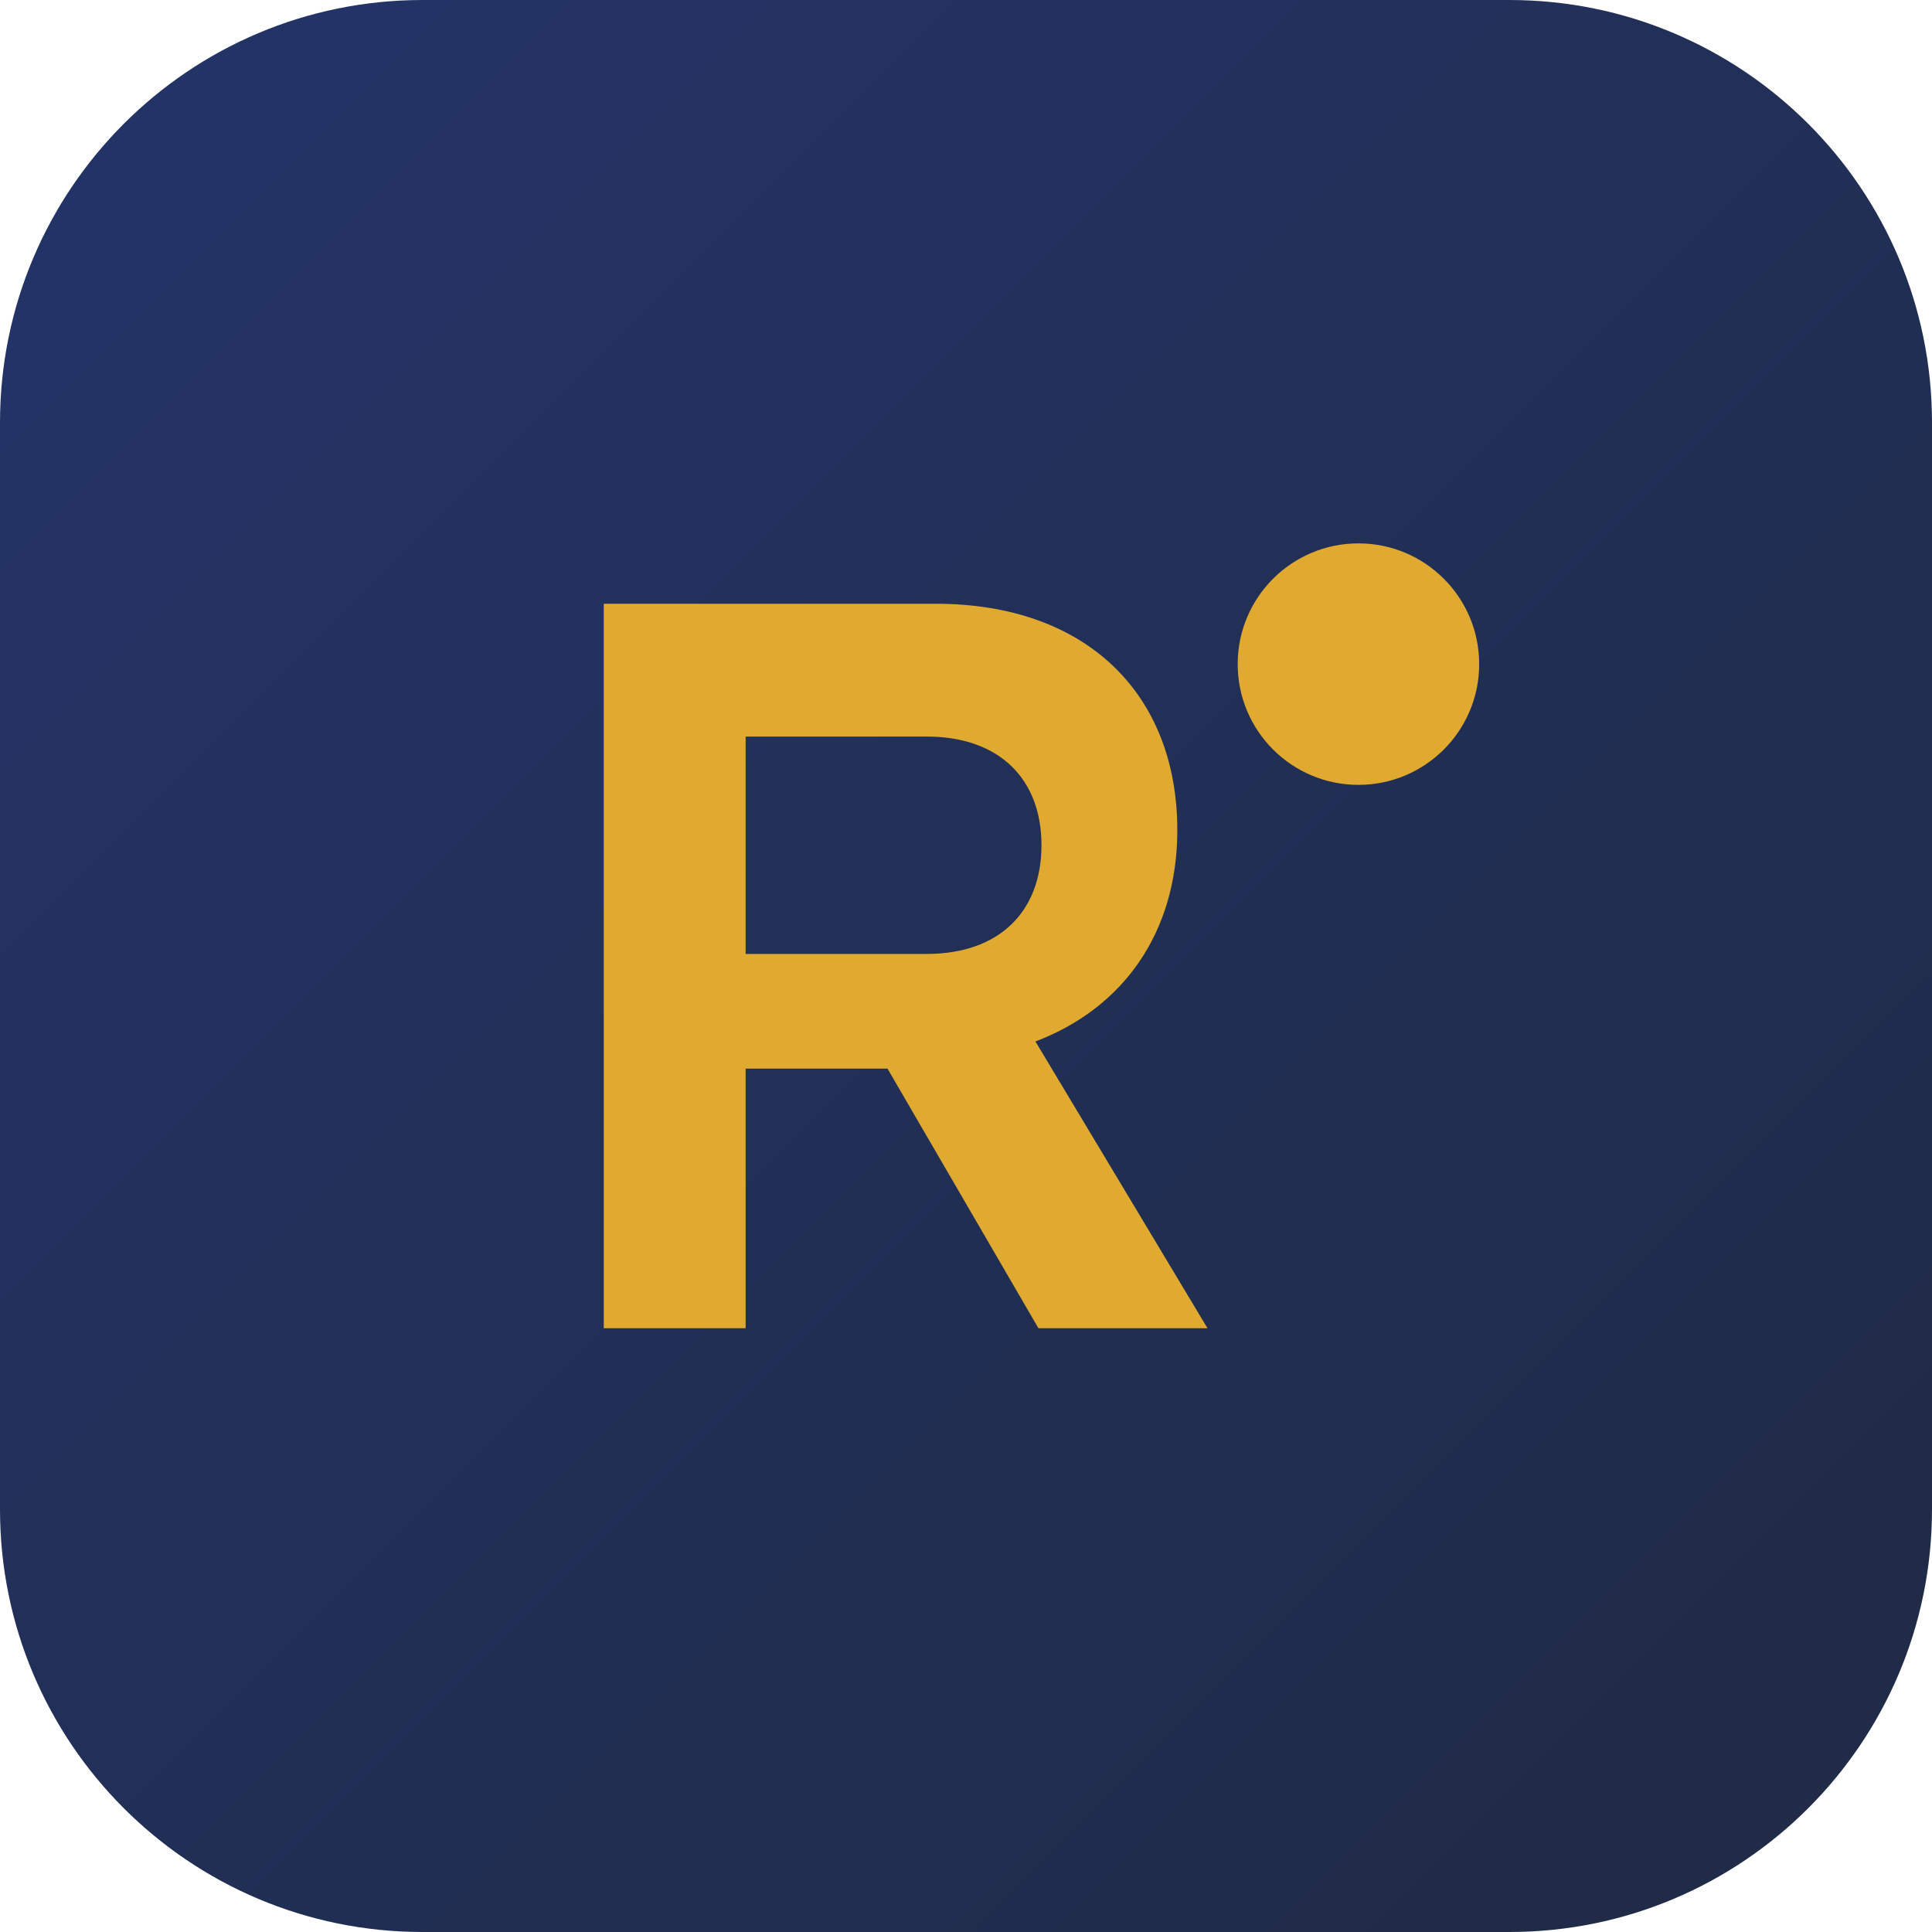
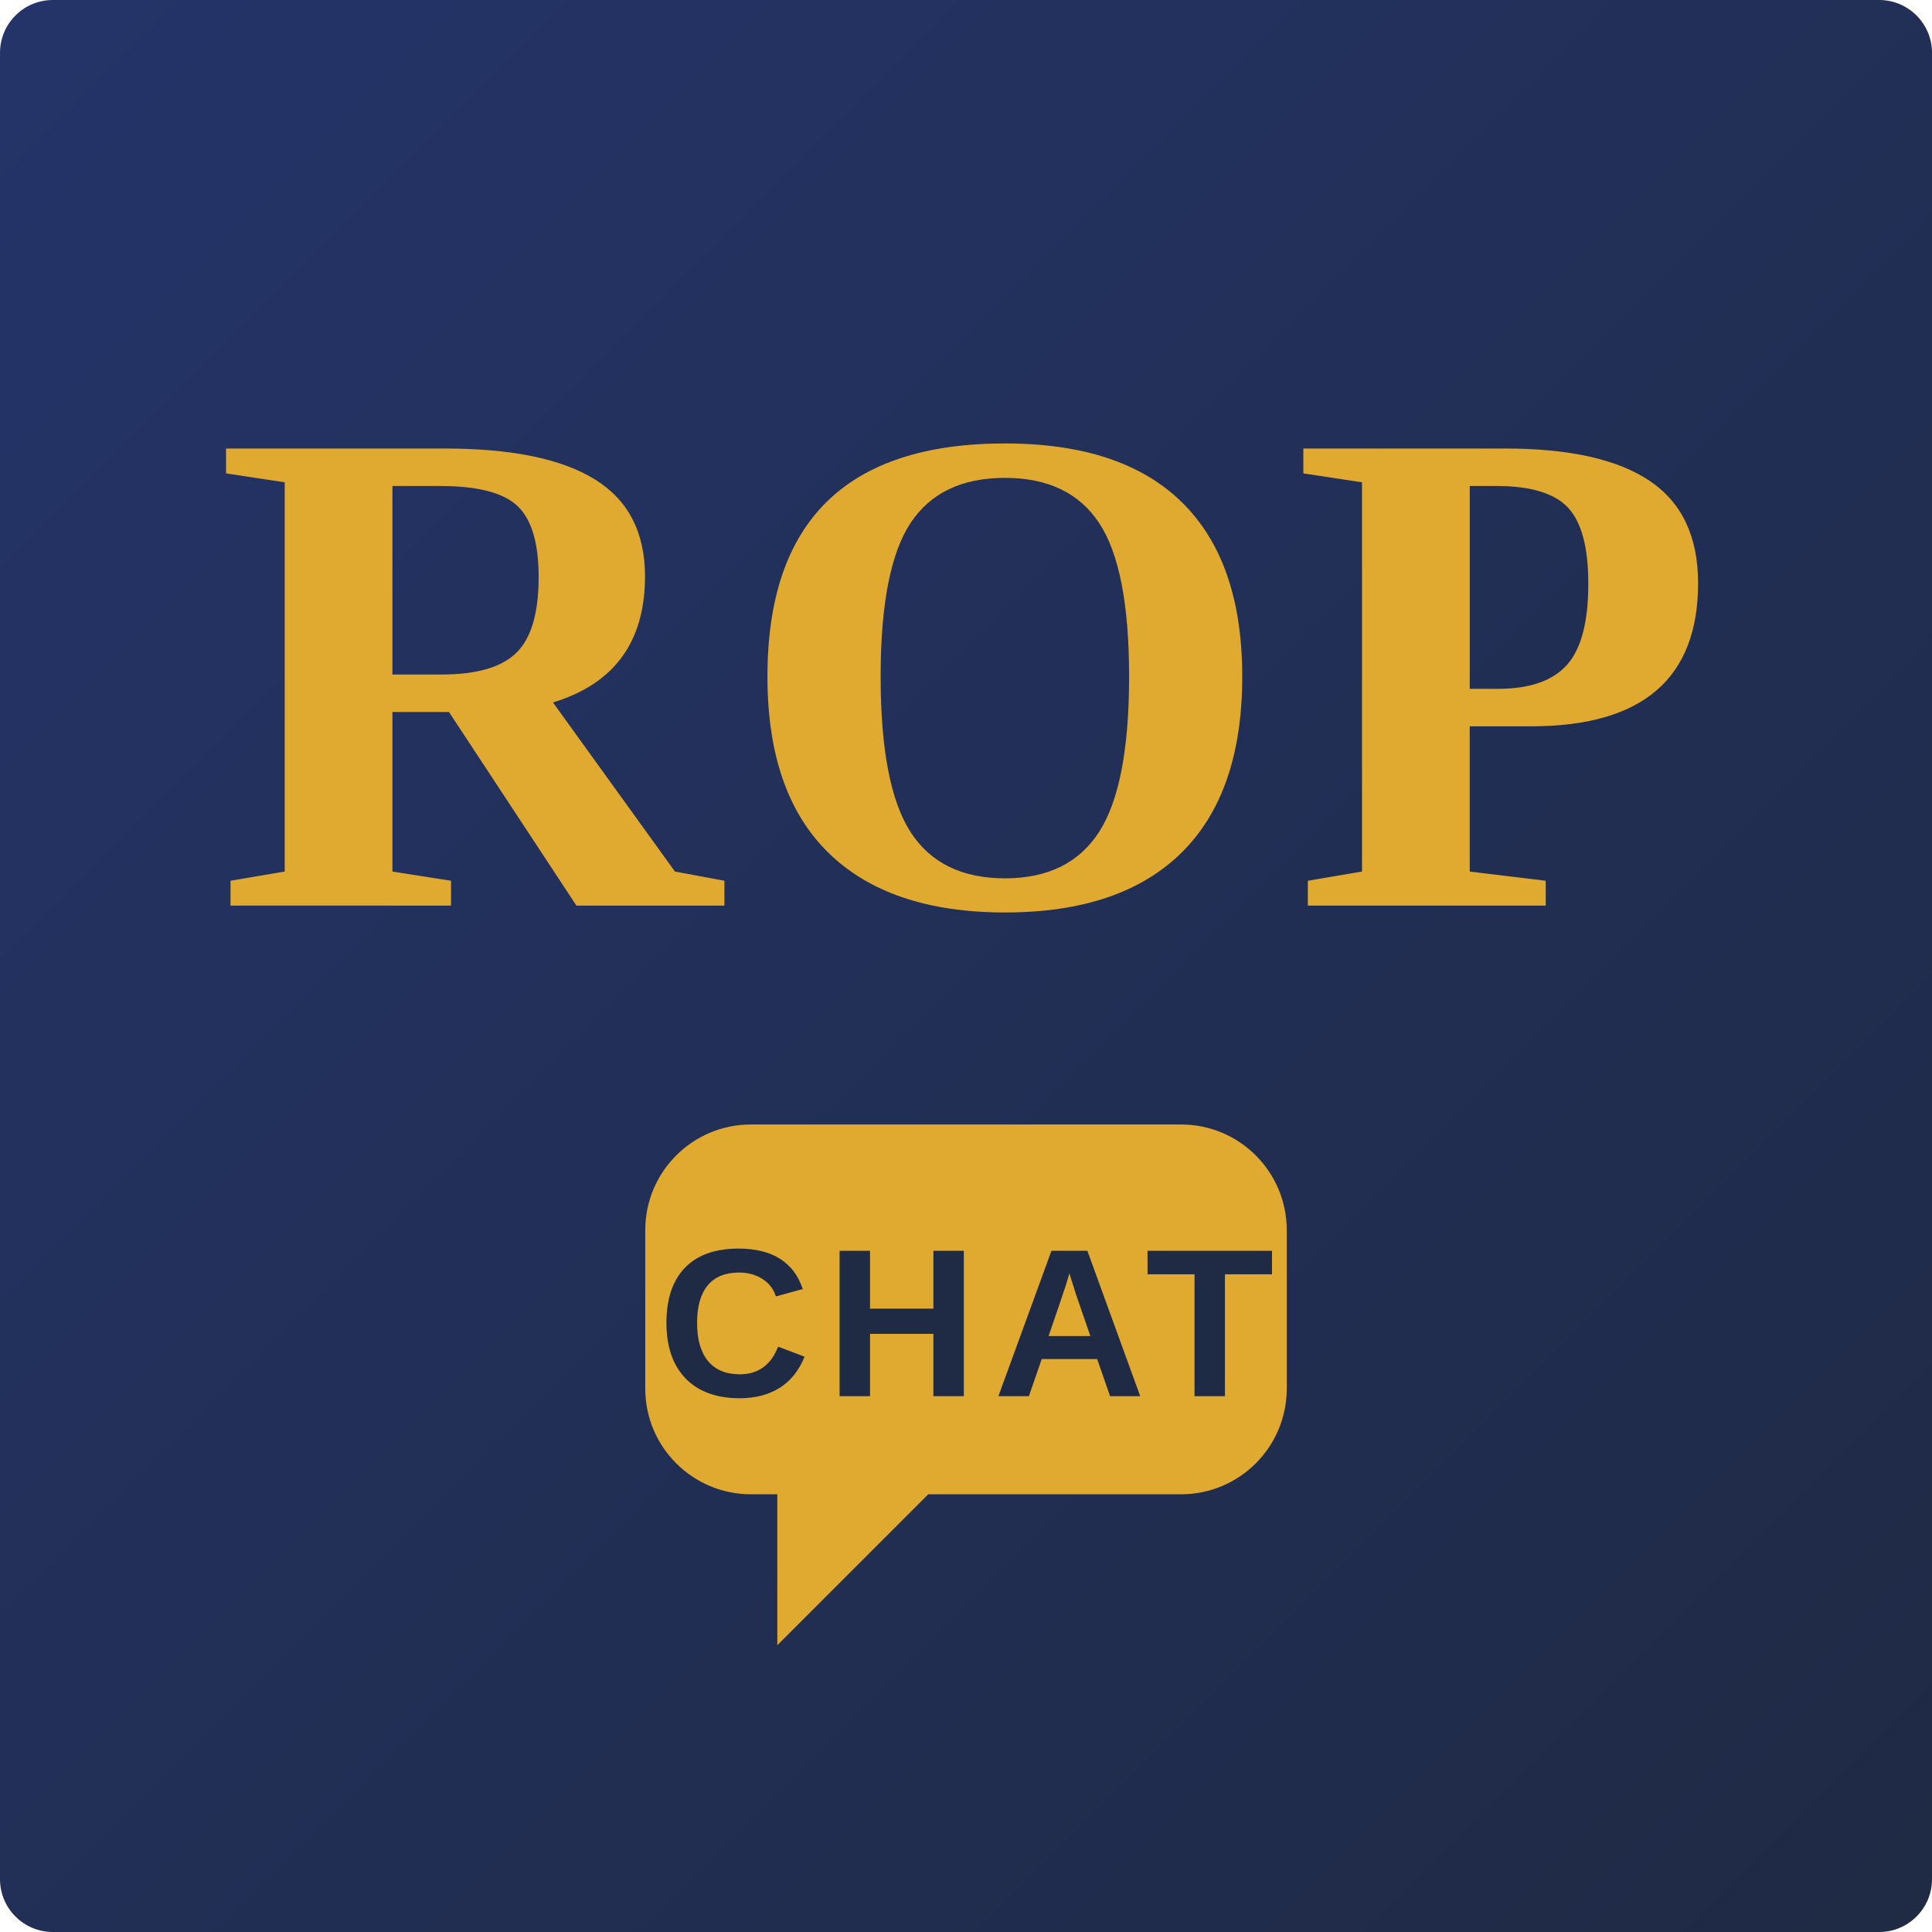
- <svg xmlns="http://www.w3.org/2000/svg" viewBox="0 0 64 64" width="64" height="64">
+ <svg xmlns="http://www.w3.org/2000/svg" width="64" height="64" viewBox="0 0 512 512">
  <defs>
    <linearGradient id="g" x1="0" y1="0" x2="1" y2="1">
      <stop offset="0" stop-color="#243469" />
      <stop offset="1" stop-color="#1f2a44" />
    </linearGradient>
  </defs>
-   <rect width="64" height="64" rx="14" fill="url(#g)" />
-   <path d="M20 44V20h11c5 0 8 3 8 7.5 0 3.4-1.8 5.9-4.7 7l5.7 9.5h-5.6l-5-8.6H24.7V44H20zm4.7-12.4h6c2.4 0 3.8-1.4 3.8-3.6s-1.4-3.6-3.8-3.6h-6v7.2z" fill="#e0a92f" />
-   <circle cx="45" cy="22" r="4" fill="#e0a92f" />
+   <rect width="512" height="512" rx="14" fill="url(#g)" />
+   <text x="256" y="240" font-family="Liberation Serif, DejaVu Serif, serif" font-size="185" font-weight="700" fill="#e0a92f" text-anchor="middle" letter-spacing="4">ROP</text>
+   <g fill="#e0a92f">
+     <rect x="171" y="298" width="170" height="98" rx="28" />
+     <path d="M206 394 l0 42 l42 -42 z" />
+   </g>
+   <text x="256" y="370" font-family="Liberation Sans, DejaVu Sans, sans-serif" font-size="56" font-weight="800" fill="#1f2a44" text-anchor="middle" letter-spacing="4">CHAT</text>
</svg>
